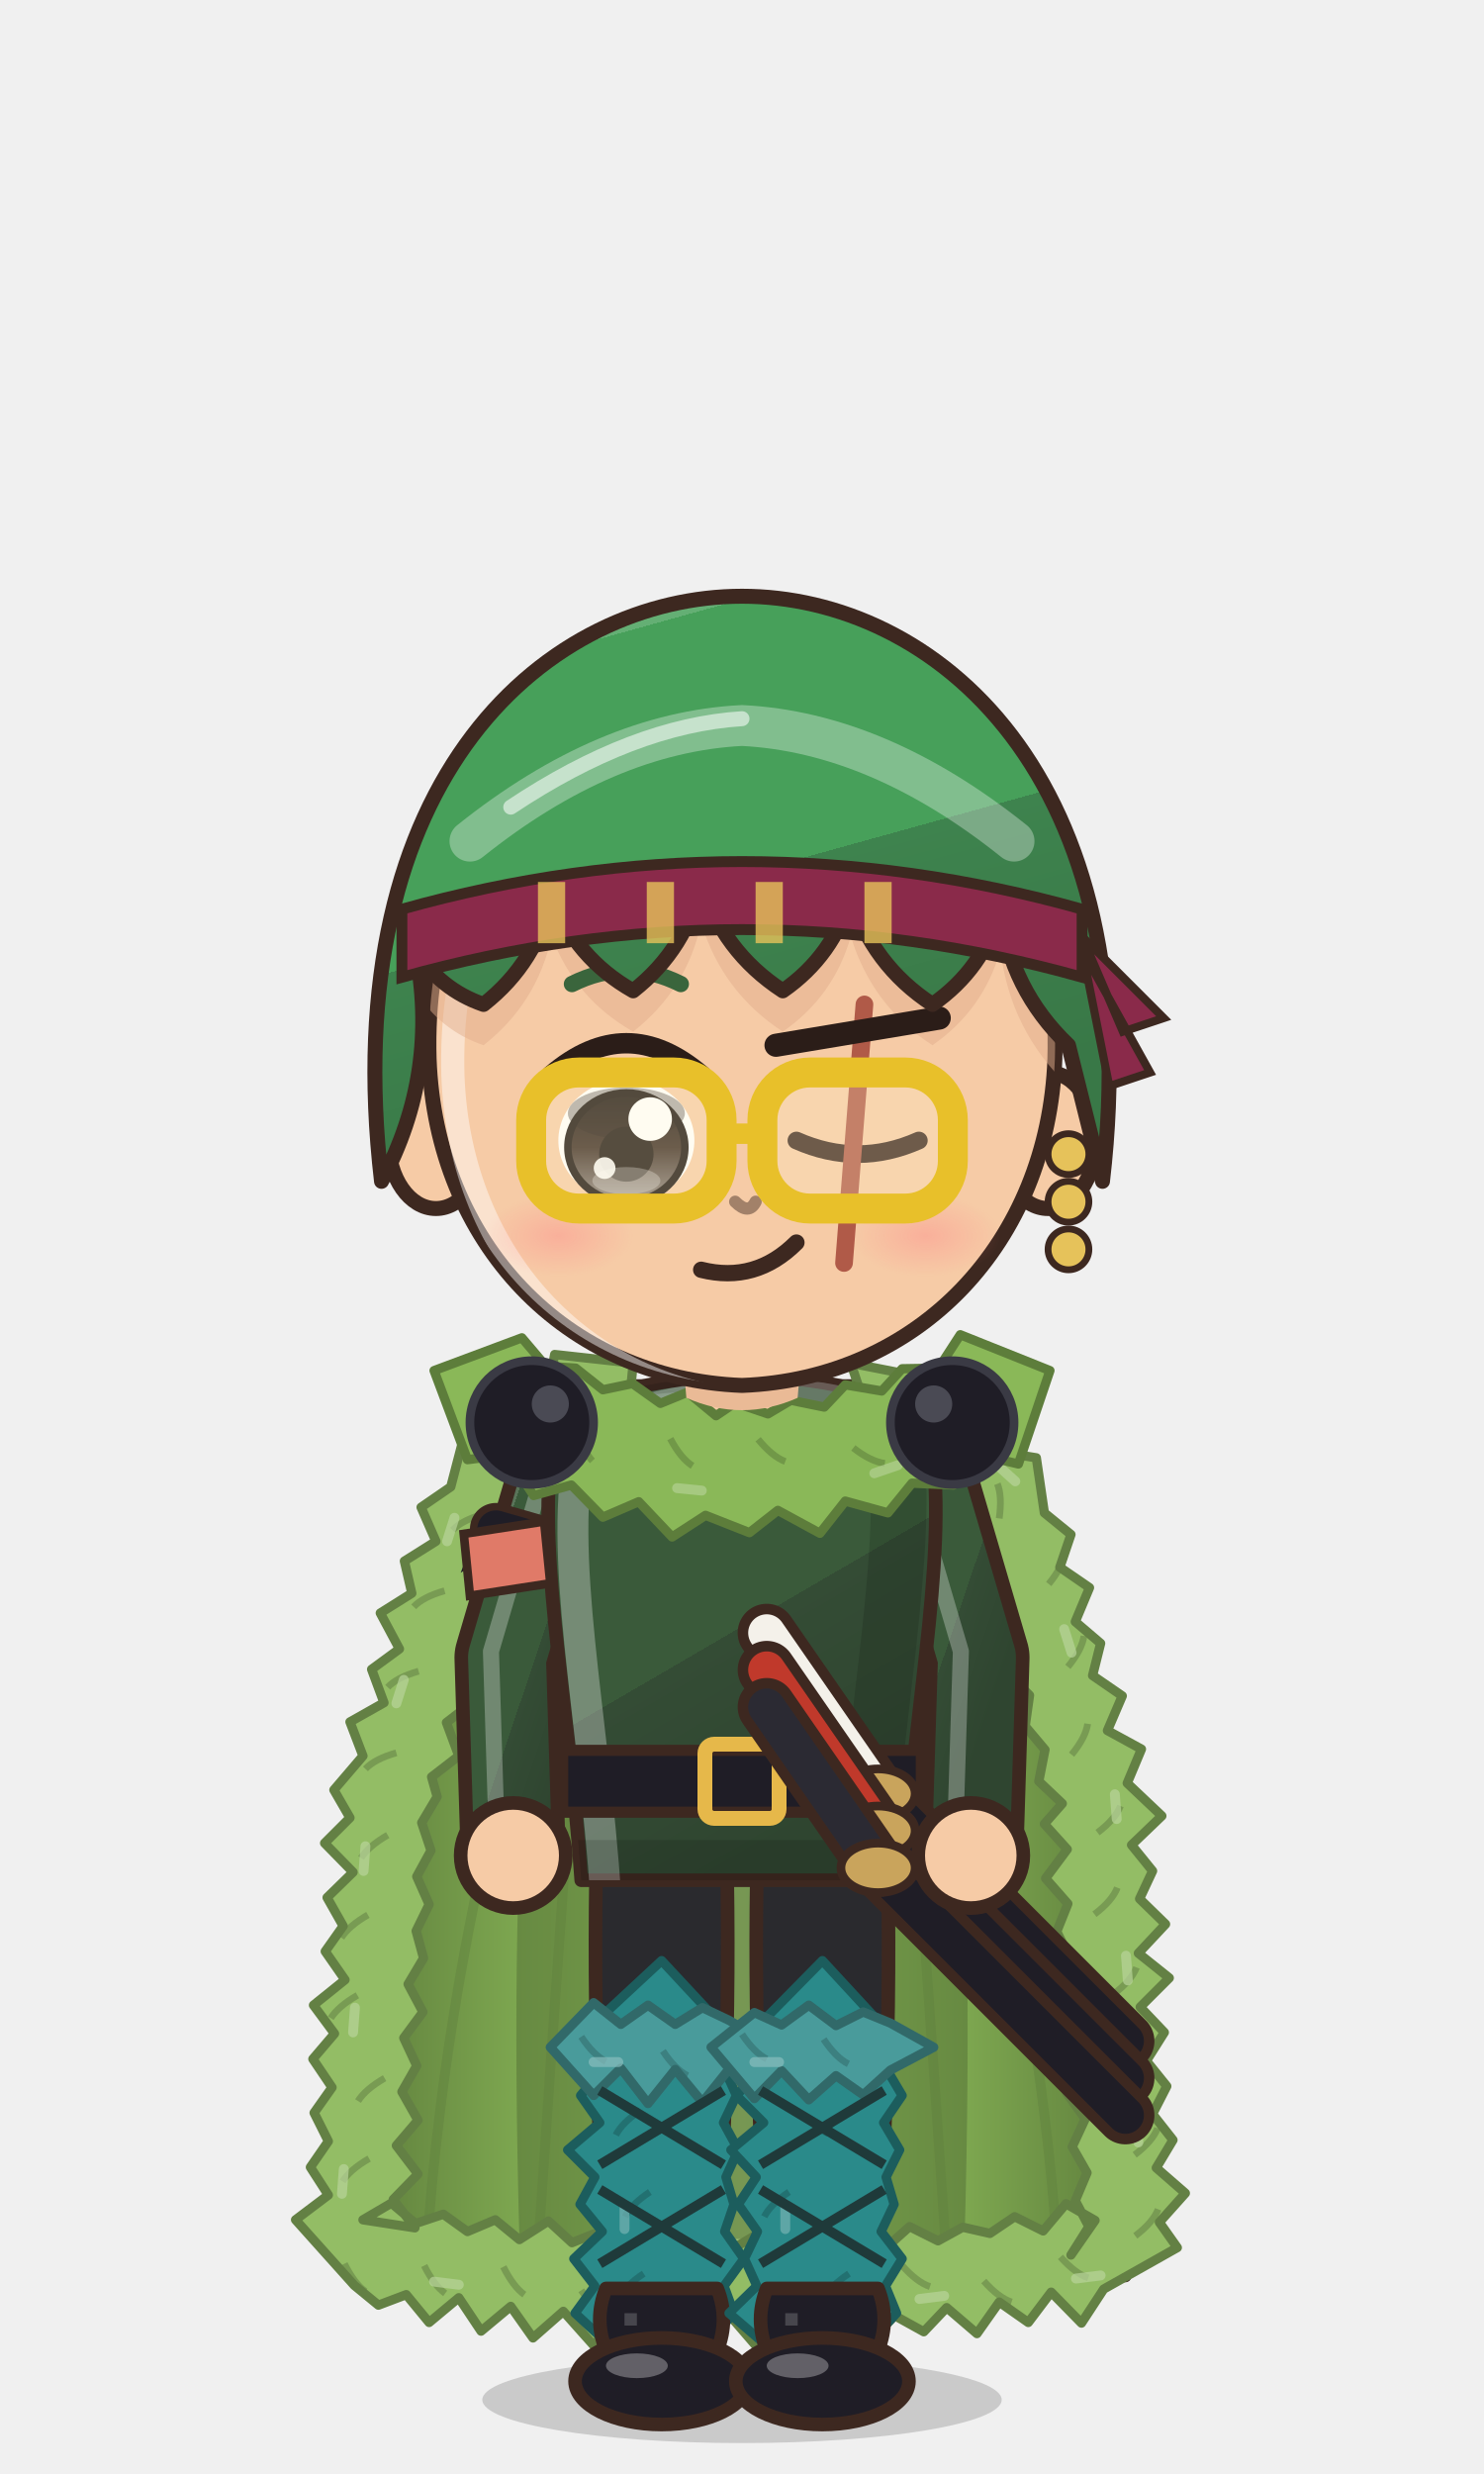
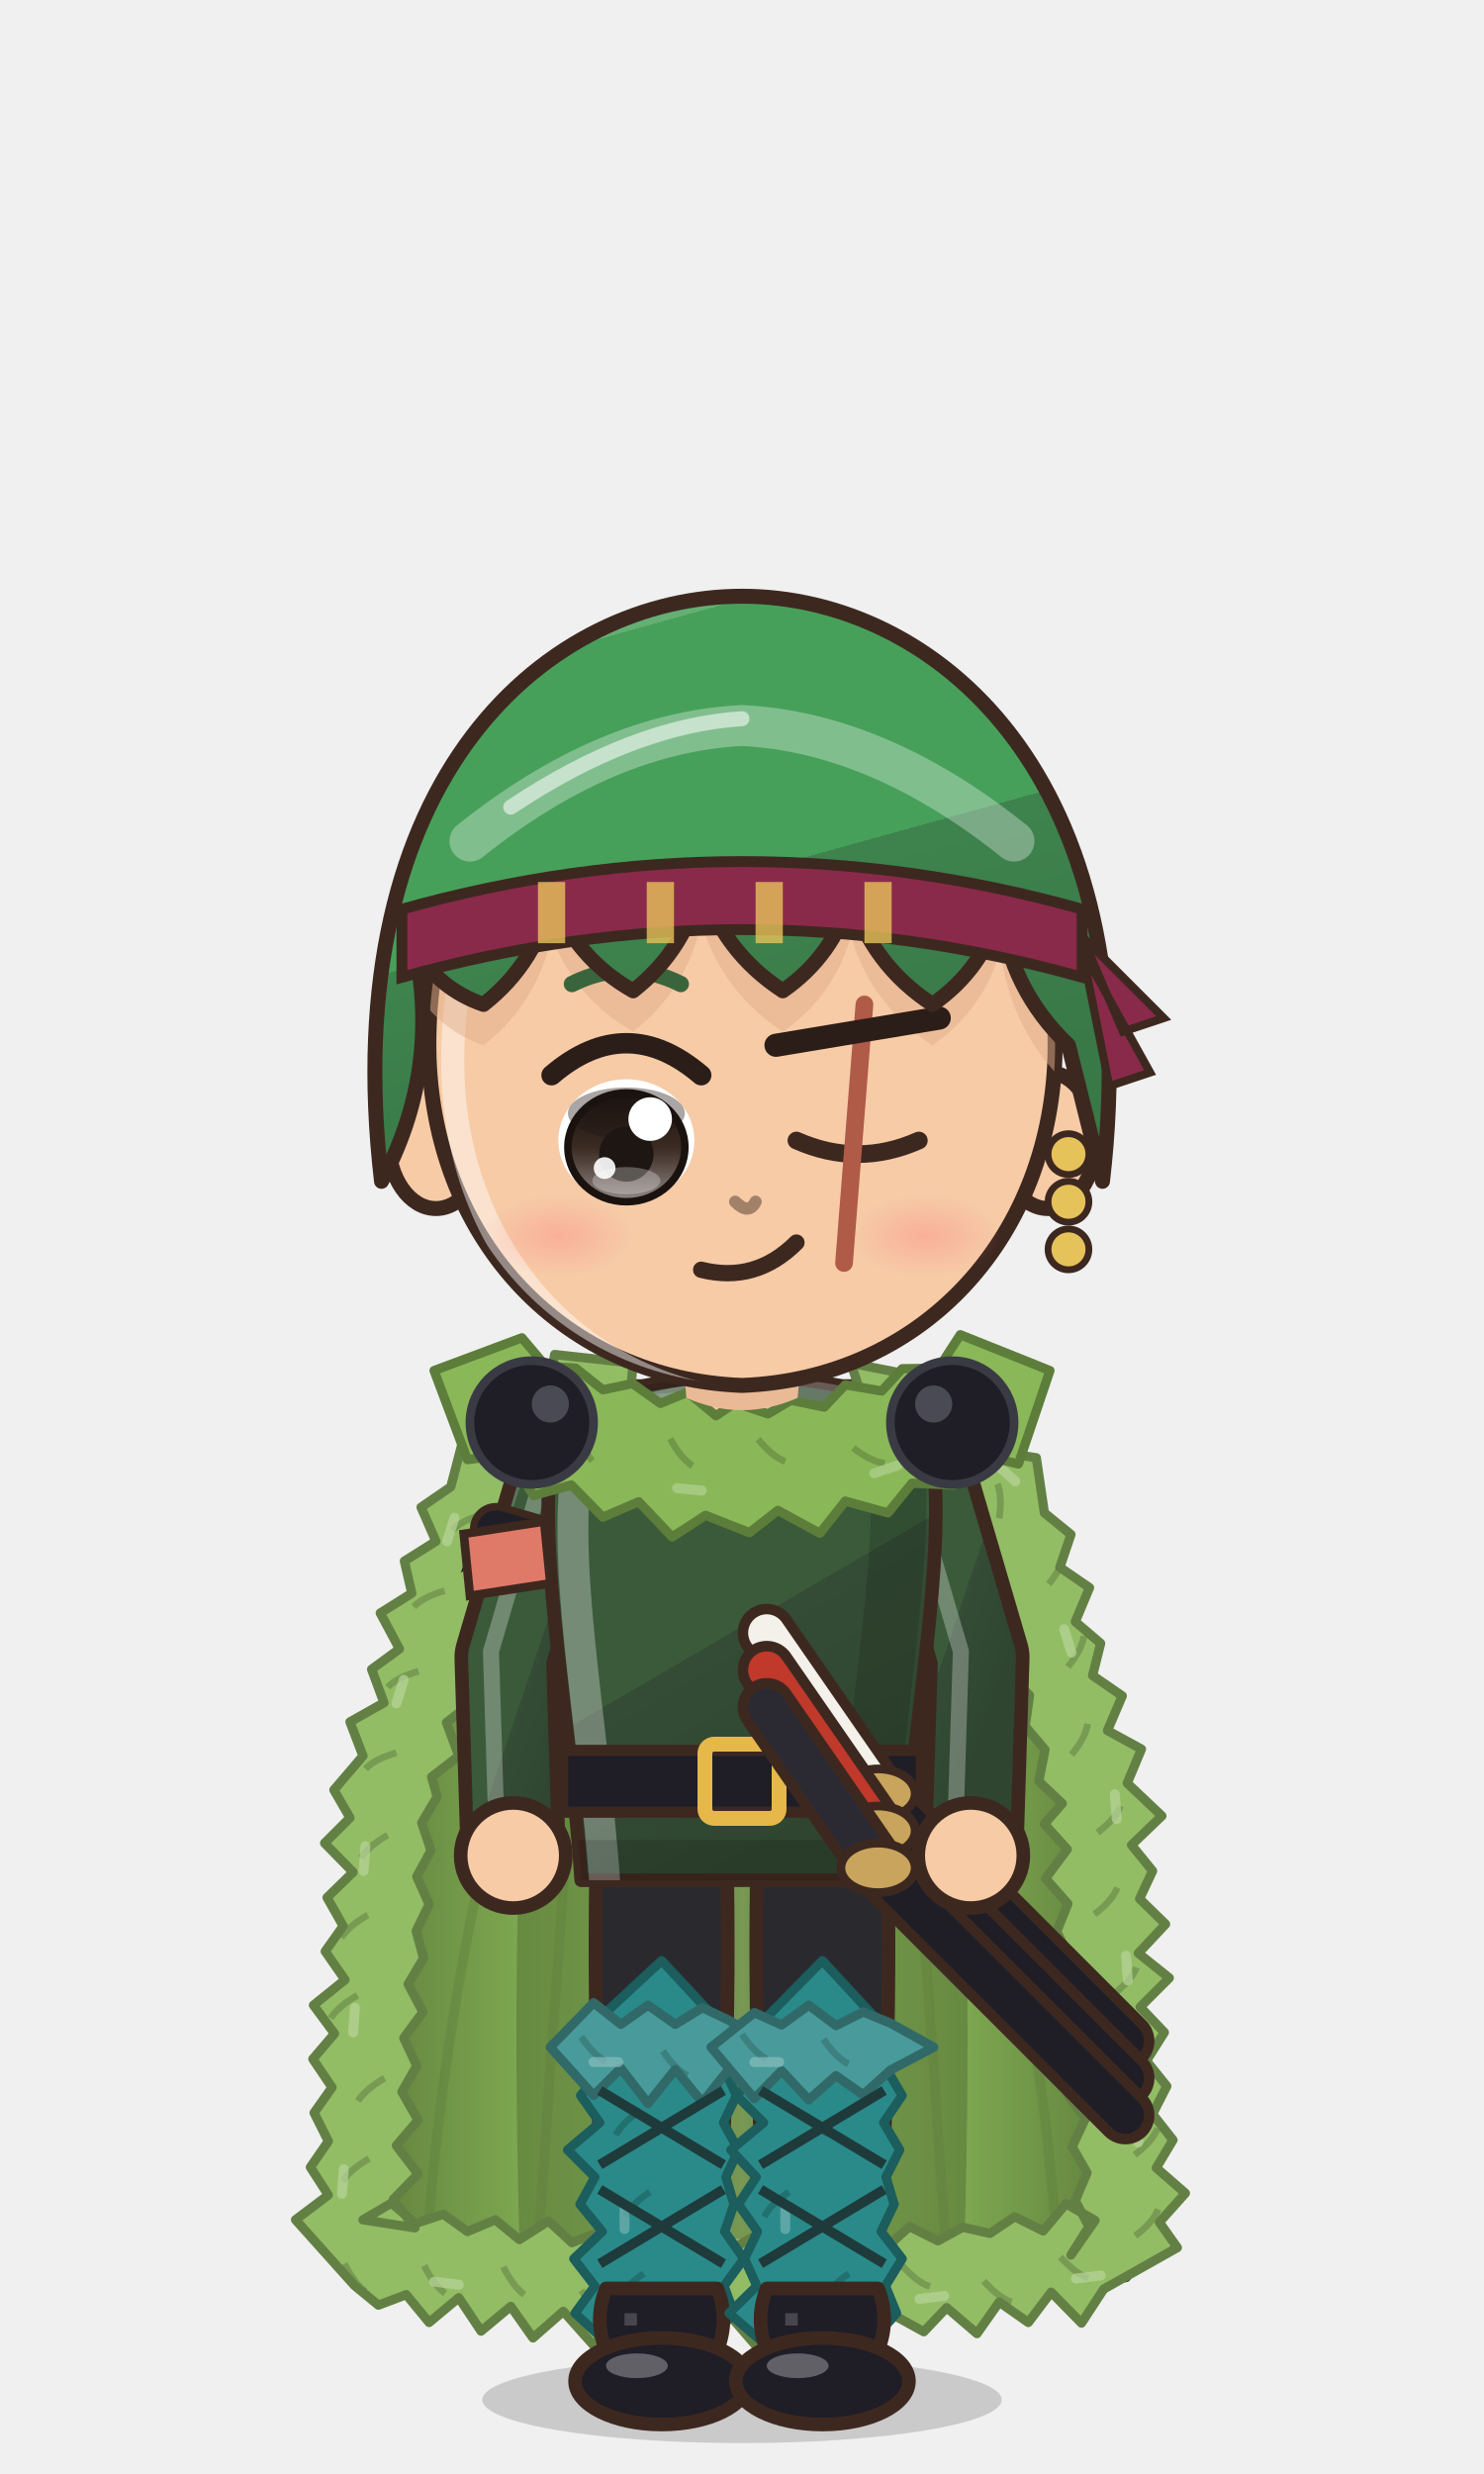
<svg xmlns="http://www.w3.org/2000/svg" viewBox="-120 -180 240 400" width="81.6" height="136.0">
  <defs>
    <linearGradient id="hair142" x1="0" y1="0" x2=".35" y2="1">
      <stop offset="0" stop-color="#64af74" />
      <stop offset=".16" stop-color="#64af74" />
      <stop offset=".16" stop-color="#47a05a" />
      <stop offset=".58" stop-color="#47a05a" />
      <stop offset=".58" stop-color="#3e834e" />
      <stop offset="1" stop-color="#397847" />
    </linearGradient>
    <radialGradient id="skin142" cx=".4" cy=".32" r=".85">
      <stop offset="0" stop-color="#f6cba6" />
      <stop offset=".84" stop-color="#f6cba6" />
      <stop offset=".84" stop-color="#eaba96" />
      <stop offset="1" stop-color="#eaba96" />
    </radialGradient>
    <linearGradient id="cloth142" x1="0" y1="0" x2=".45" y2="1">
      <stop offset="0" stop-color="#597459" />
      <stop offset=".16" stop-color="#597459" />
      <stop offset=".16" stop-color="#3a5a3a" />
      <stop offset=".6" stop-color="#3a5a3a" />
      <stop offset=".6" stop-color="#344c35" />
      <stop offset="1" stop-color="#2f4530" />
    </linearGradient>
    <linearGradient id="iris142" x1="0" y1="0" x2="0" y2="1">
      <stop offset="0" stop-color="#1a120f" />
      <stop offset=".5" stop-color="#3a2a22" />
      <stop offset="1" stop-color="#928985" />
    </linearGradient>
    <linearGradient id="gold142" x1="0" y1="0" x2="1" y2="1">
      <stop offset="0" stop-color="#f6d27a" />
      <stop offset=".55" stop-color="#d9a63a" />
      <stop offset="1" stop-color="#a8761e" />
    </linearGradient>
    <linearGradient id="steel142" x1="0" y1="0" x2="1" y2="1">
      <stop offset="0" stop-color="#e4e8ee" />
      <stop offset=".5" stop-color="#9aa3ad" />
      <stop offset="1" stop-color="#5a606a" />
    </linearGradient>
    <linearGradient id="beard142" x1="0" y1="0" x2="0" y2="1">
      <stop offset="0" stop-color="#e6e6ea" />
      <stop offset="1" stop-color="#b8b8c2" />
    </linearGradient>
    <radialGradient id="hawkiris142" cx=".45" cy=".4" r=".7">
      <stop offset="0" stop-color="#ffe27a" />
      <stop offset=".6" stop-color="#e8a52a" />
      <stop offset="1" stop-color="#9a5a12" />
    </radialGradient>
    <linearGradient id="straw142" x1="0" y1="0" x2=".3" y2="1">
      <stop offset="0" stop-color="#ffe7aa" />
      <stop offset=".16" stop-color="#ffe7aa" />
      <stop offset=".16" stop-color="#ffe39a" />
      <stop offset=".58" stop-color="#ffe39a" />
      <stop offset=".58" stop-color="#e9b456" />
      <stop offset="1" stop-color="#d6a54f" />
    </linearGradient>
    <radialGradient id="blush142">
      <stop offset="0" stop-color="#ff7f86" stop-opacity=".9" />
      <stop offset="1" stop-color="#ff7f86" stop-opacity="0" />
    </radialGradient>
    <clipPath id="face142">
      <path d="M -46,-4 C -47,-38 -25,-55 0,-55 C 25,-55 47,-38 46,-4 C 45,23 26,43 0,44 C -26,43 -45,23 -46,-4 Z" />
    </clipPath>
    <clipPath id="torso142">
      <path d="M -30,50 C -34,68 -28,94 -26,124 L 26,124 C 28,94 34,68 30,50 C 18,40 -18,40 -30,50 Z" />
    </clipPath>
  </defs>
  <ellipse cx="0" cy="208" rx="42" ry="7" fill="#000000" opacity=".16" />
  <g transform="translate(0,44.0) scale(1.100,1.100) translate(0,-44)" />
  <g transform="translate(0,205) scale(1,1) translate(0,-205)">
    <defs>
      <linearGradient id="cp142" x1="0" y1="0" x2="1" y2="0">
        <stop offset="0" stop-color="#60803d" />
        <stop offset=".3" stop-color="#8ab858" />
        <stop offset=".5" stop-color="#9fc476" />
        <stop offset=".7" stop-color="#8ab858" />
        <stop offset="1" stop-color="#60803d" />
      </linearGradient>
    </defs>
    <path d="M -22,44 C -48.0,54 -60,100 -62,188 L 62,188 C 60,100 48.0,54 22,44 Z" fill="url(#cp142)" stroke="#3d2820" stroke-width="2" stroke-linejoin="round" />
    <path d="M -22,46 C -34,60 -38,110 -36,182 L 36,182 C 38,110 34,60 22,46 Z" fill="#557236" opacity=".55" />
    <path d="M -33.0,184 Q -29.0,124.0 -24,58" stroke="#60803d" stroke-width="1.6" fill="none" opacity=".45" />
    <path d="M -51.0,184 Q -47.0,124.0 -24,58" stroke="#60803d" stroke-width="1.6" fill="none" opacity=".45" />
    <path d="M 33.0,184 Q 29.0,124.0 24,58" stroke="#60803d" stroke-width="1.6" fill="none" opacity=".45" />
    <path d="M 51.0,184 Q 47.0,124.0 24,58" stroke="#60803d" stroke-width="1.6" fill="none" opacity=".45" />
    <path d="M -17.6,40.4 L -30.3,39.0 L -31.4,45.0 L -38.0,44.7 L -38.5,51.5 L -44.8,51.6 L -47.1,60.4 L -51.9,63.7 L -49.5,69.2 L -54.6,72.4 L -53.4,77.6 L -58.5,80.8 L -55.4,86.6 L -59.9,89.9 L -57.9,95.3 L -63.4,98.4 L -61.3,103.9 L -66.0,109.4 L -63.4,113.9 L -67.5,118.0 L -62.9,122.7 L -67.1,126.8 L -64.5,131.4 L -67.4,135.5 L -64.2,140.1 L -69.3,144.2 L -65.9,148.8 L -69.4,152.9 L -66.3,157.5 L -69.2,161.6 L -66.9,166.2 L -69.8,170.4 L -66.9,174.9 L -72.2,178.9 L -62.7,189.5 L -58.8,192.7 L -54.3,191.0 L -50.6,195.5 L -45.8,191.5 L -42.2,196.9 L -37.4,192.9 L -33.8,198.0 L -28.9,193.7 L -24.0,199.2 L -19.6,194.3 L -15.3,198.5 L -10.9,195.3 L -6.5,198.9 L -2.2,194.1 L 2.2,199.2 L 6.5,194.9 L 10.9,197.7 L 15.3,194.1 L 19.6,199.7 L 24.7,194.4 L 29.4,197.0 L 33.1,193.1 L 38.0,197.3 L 41.6,192.2 L 46.3,195.5 L 50.0,190.6 L 54.9,195.6 L 58.5,190.1 L 70.4,183.4 L 67.5,179.3 L 71.7,174.6 L 67.0,170.5 L 69.7,166.0 L 66.4,161.8 L 68.7,157.3 L 65.4,153.2 L 68.3,148.6 L 64.4,144.5 L 69.1,139.8 L 64.1,135.8 L 68.5,131.1 L 64.3,127.0 L 66.4,122.5 L 63.0,118.3 L 67.9,113.6 L 62.3,108.3 L 64.6,102.8 L 59.1,99.8 L 61.5,94.2 L 56.7,90.9 L 58.0,85.7 L 53.9,82.2 L 56.2,76.7 L 51.4,73.4 L 53.2,68.1 L 48.9,64.6 L 47.6,55.7 L 42.0,54.8 L 40.7,49.0 L 34.7,48.5 L 33.6,42.5 L 27.3,42.3 L 17.6,40.4 L 20.7,49.7 L 21.8,55.7 L 27.9,56.1 L 29.8,61.3 L 35.0,62.6 L 36.5,68.2 L 38.6,67.9 L 36.8,73.2 L 41.1,76.7 L 40.6,81.6 L 44.0,85.3 L 42.9,90.5 L 46.5,94.1 L 45.8,99.1 L 49.0,102.9 L 48.0,108.0 L 51.8,111.6 L 48.9,114.9 L 52.6,119.0 L 49.1,123.7 L 52.7,127.8 L 50.9,132.3 L 53.0,136.5 L 51.2,141.0 L 53.7,145.2 L 50.8,149.8 L 54.6,153.9 L 52.5,158.4 L 55.5,162.6 L 53.4,167.1 L 55.8,171.3 L 53.9,175.8 L 56.1,180.0 L 53.2,184.6 L 57.1,179.0 L 52.4,176.3 L 48.7,180.7 L 44.1,178.4 L 40.1,181.1 L 35.7,180.1 L 31.7,182.3 L 27.1,180.0 L 23.3,183.4 L 19.6,181.2 L 15.3,184.0 L 10.9,180.7 L 6.5,183.8 L 2.2,181.4 L -2.2,184.0 L -6.5,181.0 L -10.9,183.1 L -15.3,180.8 L -19.6,183.4 L -24.0,181.2 L -27.5,182.6 L -31.3,179.1 L -36.0,182.1 L -39.9,178.9 L -44.4,180.8 L -48.3,178.0 L -52.8,179.5 L -56.7,176.2 L -61.3,178.9 L -52.9,180.2 L -56.4,175.6 L -52.4,171.5 L -55.9,166.9 L -52.4,162.8 L -55.0,158.2 L -52.6,154.0 L -54.7,149.5 L -51.6,145.3 L -54.0,140.8 L -51.5,136.6 L -52.7,132.2 L -50.6,127.9 L -52.6,123.4 L -50.3,119.2 L -51.8,114.7 L -49.3,110.5 L -50.2,107.3 L -45.8,103.9 L -47.8,98.5 L -43.4,95.1 L -44.6,89.9 L -41.5,86.1 L -41.8,81.2 L -38.3,77.5 L -39.6,72.3 L -36.4,68.6 L -37.0,63.6 L -32.6,65.3 L -31.0,59.8 L -26.3,57.9 L -24.1,53.1 L -18.7,51.9 Z" fill="#93bd65" stroke="#638044" stroke-width="1.5" stroke-linejoin="round" />
    <path d="M -21.1,46.3 q -3.5,-0.9 -5.6,-0.3" stroke="#638044" stroke-width="1.1" fill="none" opacity=".55" />
    <path d="M -26.2,43.5 l -3.0,2.7" stroke="#b8d49a" stroke-width="1.6" stroke-linecap="round" opacity=".7" />
    <path d="M -33.5,54.1 q -3.5,-0.9 -5.6,-0.3" stroke="#638044" stroke-width="1.1" fill="none" opacity=".55" />
    <path d="M -41.8,64.8 q -3.5,1.0 -5.0,2.6" stroke="#638044" stroke-width="1.1" fill="none" opacity=".55" />
    <path d="M -46.5,65.4 l -1.2,3.8" stroke="#b8d49a" stroke-width="1.6" stroke-linecap="round" opacity=".7" />
    <path d="M -48.1,77.2 q -3.5,1.0 -5.0,2.6" stroke="#638044" stroke-width="1.1" fill="none" opacity=".55" />
    <path d="M -52.3,90.2 q -3.5,1.0 -5.0,2.6" stroke="#638044" stroke-width="1.1" fill="none" opacity=".55" />
    <path d="M -54.7,91.6 l -1.2,3.8" stroke="#b8d49a" stroke-width="1.6" stroke-linecap="round" opacity=".7" />
    <path d="M -55.9,103.4 q -3.5,1.0 -5.0,2.6" stroke="#638044" stroke-width="1.1" fill="none" opacity=".55" />
    <path d="M -57.3,116.7 q -3.1,1.8 -4.3,3.7" stroke="#638044" stroke-width="1.1" fill="none" opacity=".55" />
    <path d="M -60.9,118.5 l -0.3,4.0" stroke="#b8d49a" stroke-width="1.6" stroke-linecap="round" opacity=".7" />
    <path d="M -60.5,129.6 q -3.1,1.8 -4.3,3.7" stroke="#638044" stroke-width="1.1" fill="none" opacity=".55" />
    <path d="M -62.2,142.6 q -3.1,1.8 -4.3,3.7" stroke="#638044" stroke-width="1.1" fill="none" opacity=".55" />
    <path d="M -62.6,144.6 l -0.3,4.0" stroke="#b8d49a" stroke-width="1.6" stroke-linecap="round" opacity=".7" />
    <path d="M -57.8,156.0 q -3.1,1.8 -4.3,3.7" stroke="#638044" stroke-width="1.1" fill="none" opacity=".55" />
    <path d="M -60.3,169.0 q -3.1,1.8 -4.3,3.7" stroke="#638044" stroke-width="1.1" fill="none" opacity=".55" />
    <path d="M -64.4,170.7 l -0.3,4.0" stroke="#b8d49a" stroke-width="1.6" stroke-linecap="round" opacity=".7" />
    <path d="M -64.3,186.0 q 1.6,3.2 3.4,4.5" stroke="#638044" stroke-width="1.1" fill="none" opacity=".55" />
    <path d="M -51.4,186.3 q 1.6,3.2 3.4,4.5" stroke="#638044" stroke-width="1.1" fill="none" opacity=".55" />
    <path d="M -49.8,188.9 l 4.0,0.5" stroke="#b8d49a" stroke-width="1.6" stroke-linecap="round" opacity=".7" />
    <path d="M -38.6,186.5 q 1.6,3.2 3.4,4.5" stroke="#638044" stroke-width="1.1" fill="none" opacity=".55" />
    <path d="M -26.0,190.3 q 2.0,3.0 4.0,4.0" stroke="#638044" stroke-width="1.1" fill="none" opacity=".55" />
    <path d="M -24.0,192.3 l 4.0,0.0" stroke="#b8d49a" stroke-width="1.6" stroke-linecap="round" opacity=".7" />
    <path d="M -12.9,187.6 q 2.0,3.0 4.0,4.0" stroke="#638044" stroke-width="1.1" fill="none" opacity=".55" />
    <path d="M 0.2,191.2 q 2.0,3.0 4.0,4.0" stroke="#638044" stroke-width="1.1" fill="none" opacity=".55" />
    <path d="M 2.2,192.3 l 4.0,0.0" stroke="#b8d49a" stroke-width="1.6" stroke-linecap="round" opacity=".7" />
    <path d="M 13.3,186.4 q 2.0,3.0 4.0,4.0" stroke="#638044" stroke-width="1.1" fill="none" opacity=".55" />
    <path d="M 25.9,186.3 q 2.4,2.7 4.5,3.4" stroke="#638044" stroke-width="1.1" fill="none" opacity=".55" />
    <path d="M 28.7,191.7 l 4.0,-0.5" stroke="#b8d49a" stroke-width="1.6" stroke-linecap="round" opacity=".7" />
    <path d="M 39.1,188.8 q 2.4,2.7 4.5,3.4" stroke="#638044" stroke-width="1.1" fill="none" opacity=".55" />
    <path d="M 51.5,184.9 q 2.4,2.7 4.5,3.4" stroke="#638044" stroke-width="1.1" fill="none" opacity=".55" />
    <path d="M 54.0,188.4 l 4.0,-0.5" stroke="#b8d49a" stroke-width="1.6" stroke-linecap="round" opacity=".7" />
    <path d="M 63.6,181.5 q 2.9,-2.2 3.7,-4.3" stroke="#638044" stroke-width="1.1" fill="none" opacity=".55" />
    <path d="M 63.5,168.4 q 2.9,-2.2 3.7,-4.3" stroke="#638044" stroke-width="1.1" fill="none" opacity=".55" />
    <path d="M 64.1,166.4 l -0.3,-4.0" stroke="#b8d49a" stroke-width="1.6" stroke-linecap="round" opacity=".7" />
    <path d="M 61.6,155.4 q 2.9,-2.2 3.7,-4.3" stroke="#638044" stroke-width="1.1" fill="none" opacity=".55" />
    <path d="M 60.1,142.4 q 2.9,-2.2 3.7,-4.3" stroke="#638044" stroke-width="1.1" fill="none" opacity=".55" />
    <path d="M 62.4,140.2 l -0.3,-4.0" stroke="#b8d49a" stroke-width="1.6" stroke-linecap="round" opacity=".7" />
    <path d="M 57.0,129.5 q 2.9,-2.2 3.7,-4.3" stroke="#638044" stroke-width="1.1" fill="none" opacity=".55" />
    <path d="M 57.5,116.3 q 2.9,-2.2 3.7,-4.3" stroke="#638044" stroke-width="1.1" fill="none" opacity=".55" />
    <path d="M 60.6,114.1 l -0.3,-4.0" stroke="#b8d49a" stroke-width="1.6" stroke-linecap="round" opacity=".7" />
    <path d="M 53.3,103.7 q 2.3,-2.8 2.6,-5.0" stroke="#638044" stroke-width="1.1" fill="none" opacity=".55" />
    <path d="M 52.7,89.5 q 2.3,-2.8 2.6,-5.0" stroke="#638044" stroke-width="1.1" fill="none" opacity=".55" />
    <path d="M 53.3,87.2 l -1.2,-3.8" stroke="#b8d49a" stroke-width="1.6" stroke-linecap="round" opacity=".7" />
    <path d="M 49.6,76.1 q 2.3,-2.8 2.6,-5.0" stroke="#638044" stroke-width="1.1" fill="none" opacity=".55" />
    <path d="M 41.6,65.5 q 0.5,-3.6 -0.3,-5.6" stroke="#638044" stroke-width="1.1" fill="none" opacity=".55" />
    <path d="M 44.2,59.5 l -3.0,-2.7" stroke="#b8d49a" stroke-width="1.6" stroke-linecap="round" opacity=".7" />
    <path d="M 32.8,53.6 q 0.5,-3.6 -0.3,-5.6" stroke="#638044" stroke-width="1.1" fill="none" opacity=".55" />
    <path d="M -23.5,118 Q -24.5,160.0 -20.5,202 L -5.5,202 Q -1.5,160.0 -2.5,118 Z" fill="#2a2a2e" stroke="#3d2820" stroke-width="2.2" stroke-linejoin="round" />
    <path d="M -13.0,137.0 L -27.0,150.0 L -22.4,154.4 L -26.1,158.8 L -23.0,163.2 L -28.2,167.6 L -23.8,172.0 L -26.2,176.4 L -22.6,180.8 L -27.2,185.2 L -23.8,189.6 L -27.0,194.0 L -13.0,207.0 L -1.3,194.0 L -2.9,189.6 L 0.3,185.2 L -2.8,180.8 L -1.3,176.4 L -2.6,172.0 L -0.6,167.6 L -3.0,163.2 L -0.9,158.8 L -2.9,154.4 L -0.9,150.0 Z" fill="#2a8a8a" stroke="#1c5d5d" stroke-width="1.5" stroke-linejoin="round" />
    <path d="M -7.7,148.0 q -3.0,2.0 -4.0,4.0" stroke="#1c5d5d" stroke-width="1.1" fill="none" opacity=".55" />
    <path d="M -19.0,150.0 l 0.0,4.0" stroke="#74b2b2" stroke-width="1.6" stroke-linecap="round" opacity=".7" />
    <path d="M -16.4,161.2 q -3.0,2.0 -4.0,4.0" stroke="#1c5d5d" stroke-width="1.1" fill="none" opacity=".55" />
    <path d="M -14.9,174.4 q -3.0,2.0 -4.0,4.0" stroke="#1c5d5d" stroke-width="1.1" fill="none" opacity=".55" />
    <path d="M -19.0,176.4 l 0.0,4.0" stroke="#74b2b2" stroke-width="1.6" stroke-linecap="round" opacity=".7" />
    <path d="M -15.9,187.6 q -3.0,2.0 -4.0,4.0" stroke="#1c5d5d" stroke-width="1.1" fill="none" opacity=".55" />
    <path d="M -31.0,151.0 L -24.0,158.8 L -19.6,154.4 L -15.2,160.1 L -10.8,154.6 L -6.4,159.9 L -2.0,154.4 L 5.0,151.0 L -2.0,146.7 L -6.4,144.6 L -10.8,147.3 L -15.2,144.2 L -19.6,147.3 L -24.0,143.8 Z" fill="#499b9b" stroke="#316969" stroke-width="1.5" stroke-linejoin="round" />
    <path d="M -26.0,149.3 q 2.0,3.0 4.0,4.0" stroke="#316969" stroke-width="1.1" fill="none" opacity=".55" />
    <path d="M -24.0,153.4 l 4.0,0.0" stroke="#88bebe" stroke-width="1.6" stroke-linecap="round" opacity=".7" />
    <path d="M -12.8,151.6 q 2.0,3.0 4.0,4.0" stroke="#316969" stroke-width="1.1" fill="none" opacity=".55" />
    <path d="M -23,158 L -3,170 M -3,158 L -23,170 M -23,174 L -3,186 M -3,174 L -23,186" stroke="#1f3a3a" stroke-width="1.6" />
    <path d="M -22,190 Q -24,195.0 -22,200 L -4,200 Q -2,195.0 -4,190 Z" fill="#1f1d26" stroke="#3d2820" stroke-width="2.2" stroke-linejoin="round" />
    <path d="M -18,194 L -18,196" stroke="#ffffff" stroke-width="2" opacity=".18" />
    <ellipse cx="-13" cy="205" rx="14" ry="7" fill="#1f1d26" stroke="#3d2820" stroke-width="2.2" stroke-linejoin="round" />
    <ellipse cx="-17" cy="202.5" rx="5" ry="2" fill="#ffffff" opacity=".3" />
    <path d="M 2.5,118 Q 1.5,160.0 5.5,202 L 20.5,202 Q 24.5,160.0 23.5,118 Z" fill="#2a2a2e" stroke="#3d2820" stroke-width="2.2" stroke-linejoin="round" />
    <path d="M 13.0,137.0 L 0.2,150.0 L 3.2,154.4 L -0.9,158.8 L 3.5,163.2 L -1.8,167.6 L 2.3,172.0 L -0.6,176.4 L 2.5,180.8 L 0.4,185.2 L 2.4,189.6 L -2.1,194.0 L 13.0,207.0 L 25.0,194.0 L 23.2,189.6 L 25.9,185.2 L 22.5,180.8 L 24.6,176.4 L 23.3,172.0 L 25.5,167.6 L 22.9,163.2 L 25.9,158.8 L 23.3,154.4 L 25.0,150.0 Z" fill="#2a8a8a" stroke="#1c5d5d" stroke-width="1.5" stroke-linejoin="round" />
    <path d="M 17.7,148.0 q -3.0,2.0 -4.0,4.0" stroke="#1c5d5d" stroke-width="1.1" fill="none" opacity=".55" />
    <path d="M 7.0,150.0 l 0.0,4.0" stroke="#74b2b2" stroke-width="1.6" stroke-linecap="round" opacity=".7" />
    <path d="M 17.2,161.2 q -3.0,2.0 -4.0,4.0" stroke="#1c5d5d" stroke-width="1.1" fill="none" opacity=".55" />
    <path d="M 7.6,174.4 q -3.0,2.0 -4.0,4.0" stroke="#1c5d5d" stroke-width="1.1" fill="none" opacity=".55" />
    <path d="M 7.0,176.4 l 0.0,4.0" stroke="#74b2b2" stroke-width="1.6" stroke-linecap="round" opacity=".7" />
    <path d="M 17.3,187.6 q -3.0,2.0 -4.0,4.0" stroke="#1c5d5d" stroke-width="1.1" fill="none" opacity=".55" />
    <path d="M -5.0,151.0 L 2.0,159.3 L 6.4,154.8 L 10.8,159.5 L 15.2,155.6 L 19.6,158.7 L 24.0,154.7 L 31.0,151.0 L 24.0,147.1 L 19.6,145.3 L 15.2,147.5 L 10.8,144.2 L 6.4,147.4 L 2.0,145.4 Z" fill="#499b9b" stroke="#316969" stroke-width="1.5" stroke-linejoin="round" />
    <path d="M 0.0,148.9 q 2.0,3.0 4.0,4.0" stroke="#316969" stroke-width="1.1" fill="none" opacity=".55" />
    <path d="M 2.0,153.4 l 4.0,0.0" stroke="#88bebe" stroke-width="1.6" stroke-linecap="round" opacity=".7" />
    <path d="M 13.2,149.7 q 2.0,3.0 4.0,4.0" stroke="#316969" stroke-width="1.1" fill="none" opacity=".55" />
    <path d="M 3,158 L 23,170 M 23,158 L 3,170 M 3,174 L 23,186 M 23,174 L 3,186" stroke="#1f3a3a" stroke-width="1.6" />
    <path d="M 4,190 Q 2,195.0 4,200 L 22,200 Q 24,195.0 22,190 Z" fill="#1f1d26" stroke="#3d2820" stroke-width="2.2" stroke-linejoin="round" />
    <path d="M 8,194 L 8,196" stroke="#ffffff" stroke-width="2" opacity=".18" />
    <ellipse cx="13" cy="205" rx="14" ry="7" fill="#1f1d26" stroke="#3d2820" stroke-width="2.2" stroke-linejoin="round" />
    <ellipse cx="9" cy="202.5" rx="5" ry="2" fill="#ffffff" opacity=".3" />
    <path d="M -28,54 L -38,88 L -37,120" stroke="#3d2820" stroke-width="17" fill="none" stroke-linecap="round" stroke-linejoin="round" />
    <path d="M -28,54 L -38,88 L -37,120" stroke="url(#cloth142)" stroke-width="12.6" fill="none" stroke-linecap="round" stroke-linejoin="round" />
    <path d="M -28,54 L -38,88 L -37,120" transform="translate(-2.6,-1)" stroke="#ffffff" stroke-width="2.6" fill="none" stroke-linecap="round" stroke-linejoin="round" opacity=".28" />
    <path d="M -25.2,71.4 L -39.8,67.2" stroke="#3d2820" stroke-width="8.4" stroke-linecap="round" />
    <path d="M -25.2,71.4 L -39.8,67.2" stroke="#1f1d26" stroke-width="6" stroke-linecap="round" />
    <path d="M -38.5,69.3 l -7,5 l 3,-8 Z" fill="#1f1d26" />
    <path d="M 28,54 L 38,88 L 37,120" stroke="#3d2820" stroke-width="17" fill="none" stroke-linecap="round" stroke-linejoin="round" />
    <path d="M 28,54 L 38,88 L 37,120" stroke="url(#cloth142)" stroke-width="12.6" fill="none" stroke-linecap="round" stroke-linejoin="round" />
    <path d="M 28,54 L 38,88 L 37,120" transform="translate(-2.6,-1)" stroke="#ffffff" stroke-width="2.6" fill="none" stroke-linecap="round" stroke-linejoin="round" opacity=".28" />
    <path d="M -30,50 C -34,68 -28,94 -26,124 L 26,124 C 28,94 34,68 30,50 C 18,40 -18,40 -30,50 Z" fill="url(#cloth142)" stroke="#3d2820" stroke-width="2.2" stroke-linejoin="round" />
    <g clip-path="url(#torso142)">
      <path d="M -30,50 C -34,68 -28,94 -26,124 L 26,124 C 28,94 34,68 30,50 C 18,40 -18,40 -30,50 Z" transform="translate(4,3)" fill="none" stroke="#ffffff" stroke-width="5" opacity=".3" />
      <path d="M -30,50 C -34,68 -28,94 -26,124 L 26,124 C 28,94 34,68 30,50 C 18,40 -18,40 -30,50 Z" transform="translate(-6,-2)" fill="none" stroke="#000000" stroke-width="9" opacity=".13" />
    </g>
    <path d="M -9,43 L 9,43 L 0,62 Z" fill="url(#skin142)" />
    <path d="M -4,50 L 4,54 M 4,50 L -4,54 M -3,57 L 3,59" stroke="#c9a45c" stroke-width="1.2" />
    <rect x="-29" y="103" width="58" height="10" fill="#1f1d26" stroke="#3d2820" stroke-width="1.8" />
    <rect x="-6" y="102" width="12" height="12" rx="1.5" fill="none" stroke="#e6b84a" stroke-width="2.4" />
    <path d="M -49.8,41.6 L -44.4,56.0 L -38.0,55.2 L -33.7,61.8 L -27.6,60.1 L -22.5,65.3 L -16.7,62.8 L -11.3,68.5 L -5.9,65.0 L 1.2,67.8 L 5.8,64.2 L 12.6,67.9 L 16.7,62.7 L 23.6,64.6 L 27.5,59.8 L 34.2,60.1 L 38.0,55.1 L 44.7,56.7 L 49.8,41.6 L 35.3,35.8 L 31.8,41.2 L 25.9,41.3 L 22.6,44.9 L 16.7,43.9 L 13.3,47.5 L 7.9,46.4 L 4.2,48.6 L -1.1,46.8 L -4.2,48.9 L -8.8,45.1 L -13.2,46.9 L -17.7,43.7 L -22.5,44.7 L -26.9,41.2 L -31.7,40.9 L -35.6,36.3 Z" fill="#8ab858" stroke="#5d7d3b" stroke-width="1.5" stroke-linejoin="round" />
    <path d="M -41.1,43.7 q 0.6,3.6 2.0,5.3" stroke="#5d7d3b" stroke-width="1.1" fill="none" opacity=".55" />
    <path d="M -41.8,50.3 l 3.7,1.6" stroke="#b2d092" stroke-width="1.6" stroke-linecap="round" opacity=".7" />
    <path d="M -26.7,51.1 q 1.0,3.5 2.5,5.1" stroke="#5d7d3b" stroke-width="1.1" fill="none" opacity=".55" />
    <path d="M -11.6,52.6 q 1.7,3.2 3.6,4.4" stroke="#5d7d3b" stroke-width="1.1" fill="none" opacity=".55" />
    <path d="M -10.5,60.6 l 4.0,0.4" stroke="#b2d092" stroke-width="1.6" stroke-linecap="round" opacity=".7" />
    <path d="M 2.6,52.7 q 2.3,2.8 4.4,3.6" stroke="#5d7d3b" stroke-width="1.1" fill="none" opacity=".55" />
    <path d="M 18.0,54.1 q 2.8,2.2 5.1,2.5" stroke="#5d7d3b" stroke-width="1.1" fill="none" opacity=".55" />
    <path d="M 21.4,58.2 l 3.8,-1.3" stroke="#b2d092" stroke-width="1.6" stroke-linecap="round" opacity=".7" />
    <path d="M 32.2,47.0 q 3.0,1.9 5.3,2.0" stroke="#5d7d3b" stroke-width="1.1" fill="none" opacity=".55" />
    <circle cx="-34" cy="50" r="10" fill="#1f1d26" stroke="#3a3a44" stroke-width="1.4" />
    <circle cx="-31" cy="47" r="3" fill="#4a4a54" />
    <circle cx="34" cy="50" r="10" fill="#1f1d26" stroke="#3a3a44" stroke-width="1.4" />
    <circle cx="31" cy="47" r="3" fill="#4a4a54" />
    <path d="M 22,110 L 62,150" stroke="#3d2820" stroke-width="9.4" stroke-linecap="round" />
    <path d="M 22,110 L 62,150" stroke="#1f1d26" stroke-width="6" stroke-linecap="round" />
    <path d="M 22,110 L 4,84" stroke="#3d2820" stroke-width="9.4" stroke-linecap="round" />
    <path d="M 22,110 L 4,84" stroke="#f4f1ea" stroke-width="6" stroke-linecap="round" />
    <ellipse cx="22" cy="110" rx="6" ry="4" fill="#c9a45c" stroke="#3d2820" stroke-width="1.4" />
    <path d="M 22,116 L 62,156" stroke="#3d2820" stroke-width="9.4" stroke-linecap="round" />
    <path d="M 22,116 L 62,156" stroke="#1f1d26" stroke-width="6" stroke-linecap="round" />
    <path d="M 22,116 L 4,90" stroke="#3d2820" stroke-width="9.4" stroke-linecap="round" />
    <path d="M 22,116 L 4,90" stroke="#c0392b" stroke-width="6" stroke-linecap="round" />
    <ellipse cx="22" cy="116" rx="6" ry="4" fill="#c9a45c" stroke="#3d2820" stroke-width="1.4" />
    <path d="M 22,122 L 62,162" stroke="#3d2820" stroke-width="9.4" stroke-linecap="round" />
    <path d="M 22,122 L 62,162" stroke="#1f1d26" stroke-width="6" stroke-linecap="round" />
    <path d="M 22,122 L 4,96" stroke="#3d2820" stroke-width="9.4" stroke-linecap="round" />
    <path d="M 22,122 L 4,96" stroke="#2b2a33" stroke-width="6" stroke-linecap="round" />
    <ellipse cx="22" cy="122" rx="6" ry="4" fill="#c9a45c" stroke="#3d2820" stroke-width="1.4" />
    <circle cx="-37" cy="120" r="8.5" fill="url(#skin142)" stroke="#3d2820" stroke-width="2.2" />
    <circle cx="37" cy="120" r="8.5" fill="url(#skin142)" stroke="#3d2820" stroke-width="2.2" />
    <path d="M -45,68 L -32,66 L -31,76 L -44,78 Z" fill="#e07a68" stroke="#3d2820" stroke-width="1.4" />
    <path d="M -10,34 L 10,34 L 9,46 Q 0,50 -9,46 Z" fill="#eaba96" />
  </g>
  <g transform="translate(0,44.0) scale(1.100,1.100) translate(0,-44)">
    <ellipse cx="-45" cy="8" rx="7" ry="10" fill="url(#skin142)" stroke="#3d2820" stroke-width="2.2" stroke-linejoin="round" />
    <ellipse cx="45" cy="8" rx="7" ry="10" fill="url(#skin142)" stroke="#3d2820" stroke-width="2.2" stroke-linejoin="round" />
    <path d="M -46,-4 C -47,-38 -25,-55 0,-55 C 25,-55 47,-38 46,-4 C 45,23 26,43 0,44 C -26,43 -45,23 -46,-4 Z" fill="url(#skin142)" stroke="#3d2820" stroke-width="2.2" stroke-linejoin="round" />
    <g clip-path="url(#face142)">
      <path d="M -46,-4 C -47,-38 -25,-55 0,-55 C 25,-55 47,-38 46,-4 C 45,23 26,43 0,44 C -26,43 -45,23 -46,-4 Z" transform="translate(3.5,2.5)" fill="none" stroke="#ffffff" stroke-width="3.4" opacity=".45" />
    </g>
    <g clip-path="url(#face142)">
      <path d="M -53,14 C -60,-46 -28,-72 0,-72 C 28,-72 60,-46 53,14 L 48,-6 Q 39.4,-14.2 38,-26 Q 35.5,-17.2 28,-12 Q 19.1,-17.8 16,-28 Q 13.5,-19.2 6,-14 Q -2.9,-19.8 -6,-30 Q -8.1,-20.2 -16,-14 Q -24.5,-18.8 -28,-28 Q -30.1,-18.2 -38,-12 Q -44.4,-14.2 -48,-20 Q -44.4,-2.1 -53,14 Z" transform="translate(0,6)" fill="#e1ad8c" opacity=".5" />
    </g>
    <ellipse cx="-17" cy="8" rx="10" ry="9" fill="#ffffff" />
    <ellipse cx="-17" cy="9" rx="8.6" ry="8" fill="url(#iris142)" />
    <ellipse cx="-17" cy="4.0" rx="8.6" ry="3.8" fill="#1e1612" opacity=".38" />
    <ellipse cx="-17" cy="9" rx="8.6" ry="8" fill="none" stroke="#1a120f" stroke-width="1.1" />
    <ellipse cx="-17" cy="10" rx="4" ry="4.05" fill="#1e1612" />
    <ellipse cx="-17" cy="13.9" rx="5" ry="2.0" fill="#ffffff" opacity=".28" />
    <circle cx="-13.5" cy="4.85" r="3.2" fill="#ffffff" />
    <circle cx="-20.2" cy="12.05" r="1.6" fill="#ffffff" opacity=".9" />
    <path d="M -28,-1.6 Q -17,-11 -6,-1.6" stroke="#2b1d18" stroke-width="3" fill="none" stroke-linecap="round" />
    <path d="M -25,-15 Q -17,-19 -9,-15" stroke="#3a653c" stroke-width="2.4" fill="none" stroke-linecap="round" />
    <path d="M 8,8 Q 17,12 26,8" stroke="#3d2820" stroke-width="2.6" fill="none" stroke-linecap="round" />
    <path d="M 18,-12 L 15,26" stroke="#b05a48" stroke-width="2.6" stroke-linecap="round" />
    <path d="M 5,-6 L 29,-10" stroke="#2b1d18" stroke-width="3.4" stroke-linecap="round" />
    <path d="M -6,27 Q 2,29 8,23" stroke="#3d2820" stroke-width="2.4" fill="none" stroke-linecap="round" />
    <ellipse cx="-27" cy="22" rx="11" ry="6" fill="url(#blush142)" opacity="0.40" />
    <ellipse cx="27" cy="22" rx="11" ry="6" fill="url(#blush142)" opacity="0.40" />
    <path d="M -1,17 Q 1,19 2,17" stroke="#a28169" stroke-width="1.8" fill="none" stroke-linecap="round" />
    <circle cx="48" cy="10" r="3" fill="#e6c25a" stroke="#3d2820" stroke-width="1" />
    <circle cx="48" cy="17" r="3" fill="#e6c25a" stroke="#3d2820" stroke-width="1" />
    <circle cx="48" cy="24" r="3" fill="#e6c25a" stroke="#3d2820" stroke-width="1" />
-     <rect x="-31" y="-2" width="28" height="20" rx="7" fill="#fff6c8" fill-opacity=".25" stroke="#e8c02a" stroke-width="4.4" />
-     <rect x="3" y="-2" width="28" height="20" rx="7" fill="#fff6c8" fill-opacity=".25" stroke="#e8c02a" stroke-width="4.4" />
-     <path d="M -3,7 L 3,7" stroke="#e8c02a" stroke-width="3" />
    <path d="M -53,14 C -60,-46 -28,-72 0,-72 C 28,-72 60,-46 53,14 L 48,-6 Q 39.4,-14.2 38,-26 Q 35.5,-17.2 28,-12 Q 19.1,-17.8 16,-28 Q 13.5,-19.2 6,-14 Q -2.9,-19.8 -6,-30 Q -8.1,-20.2 -16,-14 Q -24.5,-18.8 -28,-28 Q -30.1,-18.2 -38,-12 Q -44.4,-14.2 -48,-20 Q -44.4,-2.1 -53,14 Z" fill="url(#hair142)" stroke="#3d2820" stroke-width="2.2" stroke-linejoin="round" />
    <defs>
      <clipPath id="hf142">
        <path d="M -53,14 C -60,-46 -28,-72 0,-72 C 28,-72 60,-46 53,14 L 48,-6 Q 39.4,-14.2 38,-26 Q 35.5,-17.2 28,-12 Q 19.1,-17.8 16,-28 Q 13.5,-19.2 6,-14 Q -2.9,-19.8 -6,-30 Q -8.1,-20.2 -16,-14 Q -24.5,-18.8 -28,-28 Q -30.1,-18.2 -38,-12 Q -44.4,-14.2 -48,-20 Q -44.4,-2.1 -53,14 Z" />
      </clipPath>
    </defs>
    <g clip-path="url(#hf142)">
      <path d="M -40,-36 Q -20,-52 0,-53 Q 20,-52 40,-36" stroke="#ffffff" stroke-width="6" fill="none" stroke-linecap="round" opacity=".32" />
      <path d="M -34,-41 Q -16,-53 0,-54" stroke="#ffffff" stroke-width="2.2" fill="none" stroke-linecap="round" opacity=".55" />
    </g>
    <path d="M -50,-26 Q 0,-40 50,-26 L 50,-16 Q 0,-30 -50,-16 Z" fill="#8a2a4a" stroke="#3d2820" stroke-width="1.6" />
    <rect x="-30" y="-30" width="4" height="9" fill="#e6c25a" opacity=".8" />
    <rect x="-14" y="-30" width="4" height="9" fill="#e6c25a" opacity=".8" />
    <rect x="2" y="-30" width="4" height="9" fill="#e6c25a" opacity=".8" />
    <rect x="18" y="-30" width="4" height="9" fill="#e6c25a" opacity=".8" />
    <path d="M 50,-22 L 62,-10 L 56,-8 Z M 50,-20 L 60,-2 L 54,0 Z" fill="#8a2a4a" stroke="#3d2820" stroke-width="1.2" />
  </g>
  <g transform="translate(0,205) scale(1,1) translate(0,-205)" />
</svg>
